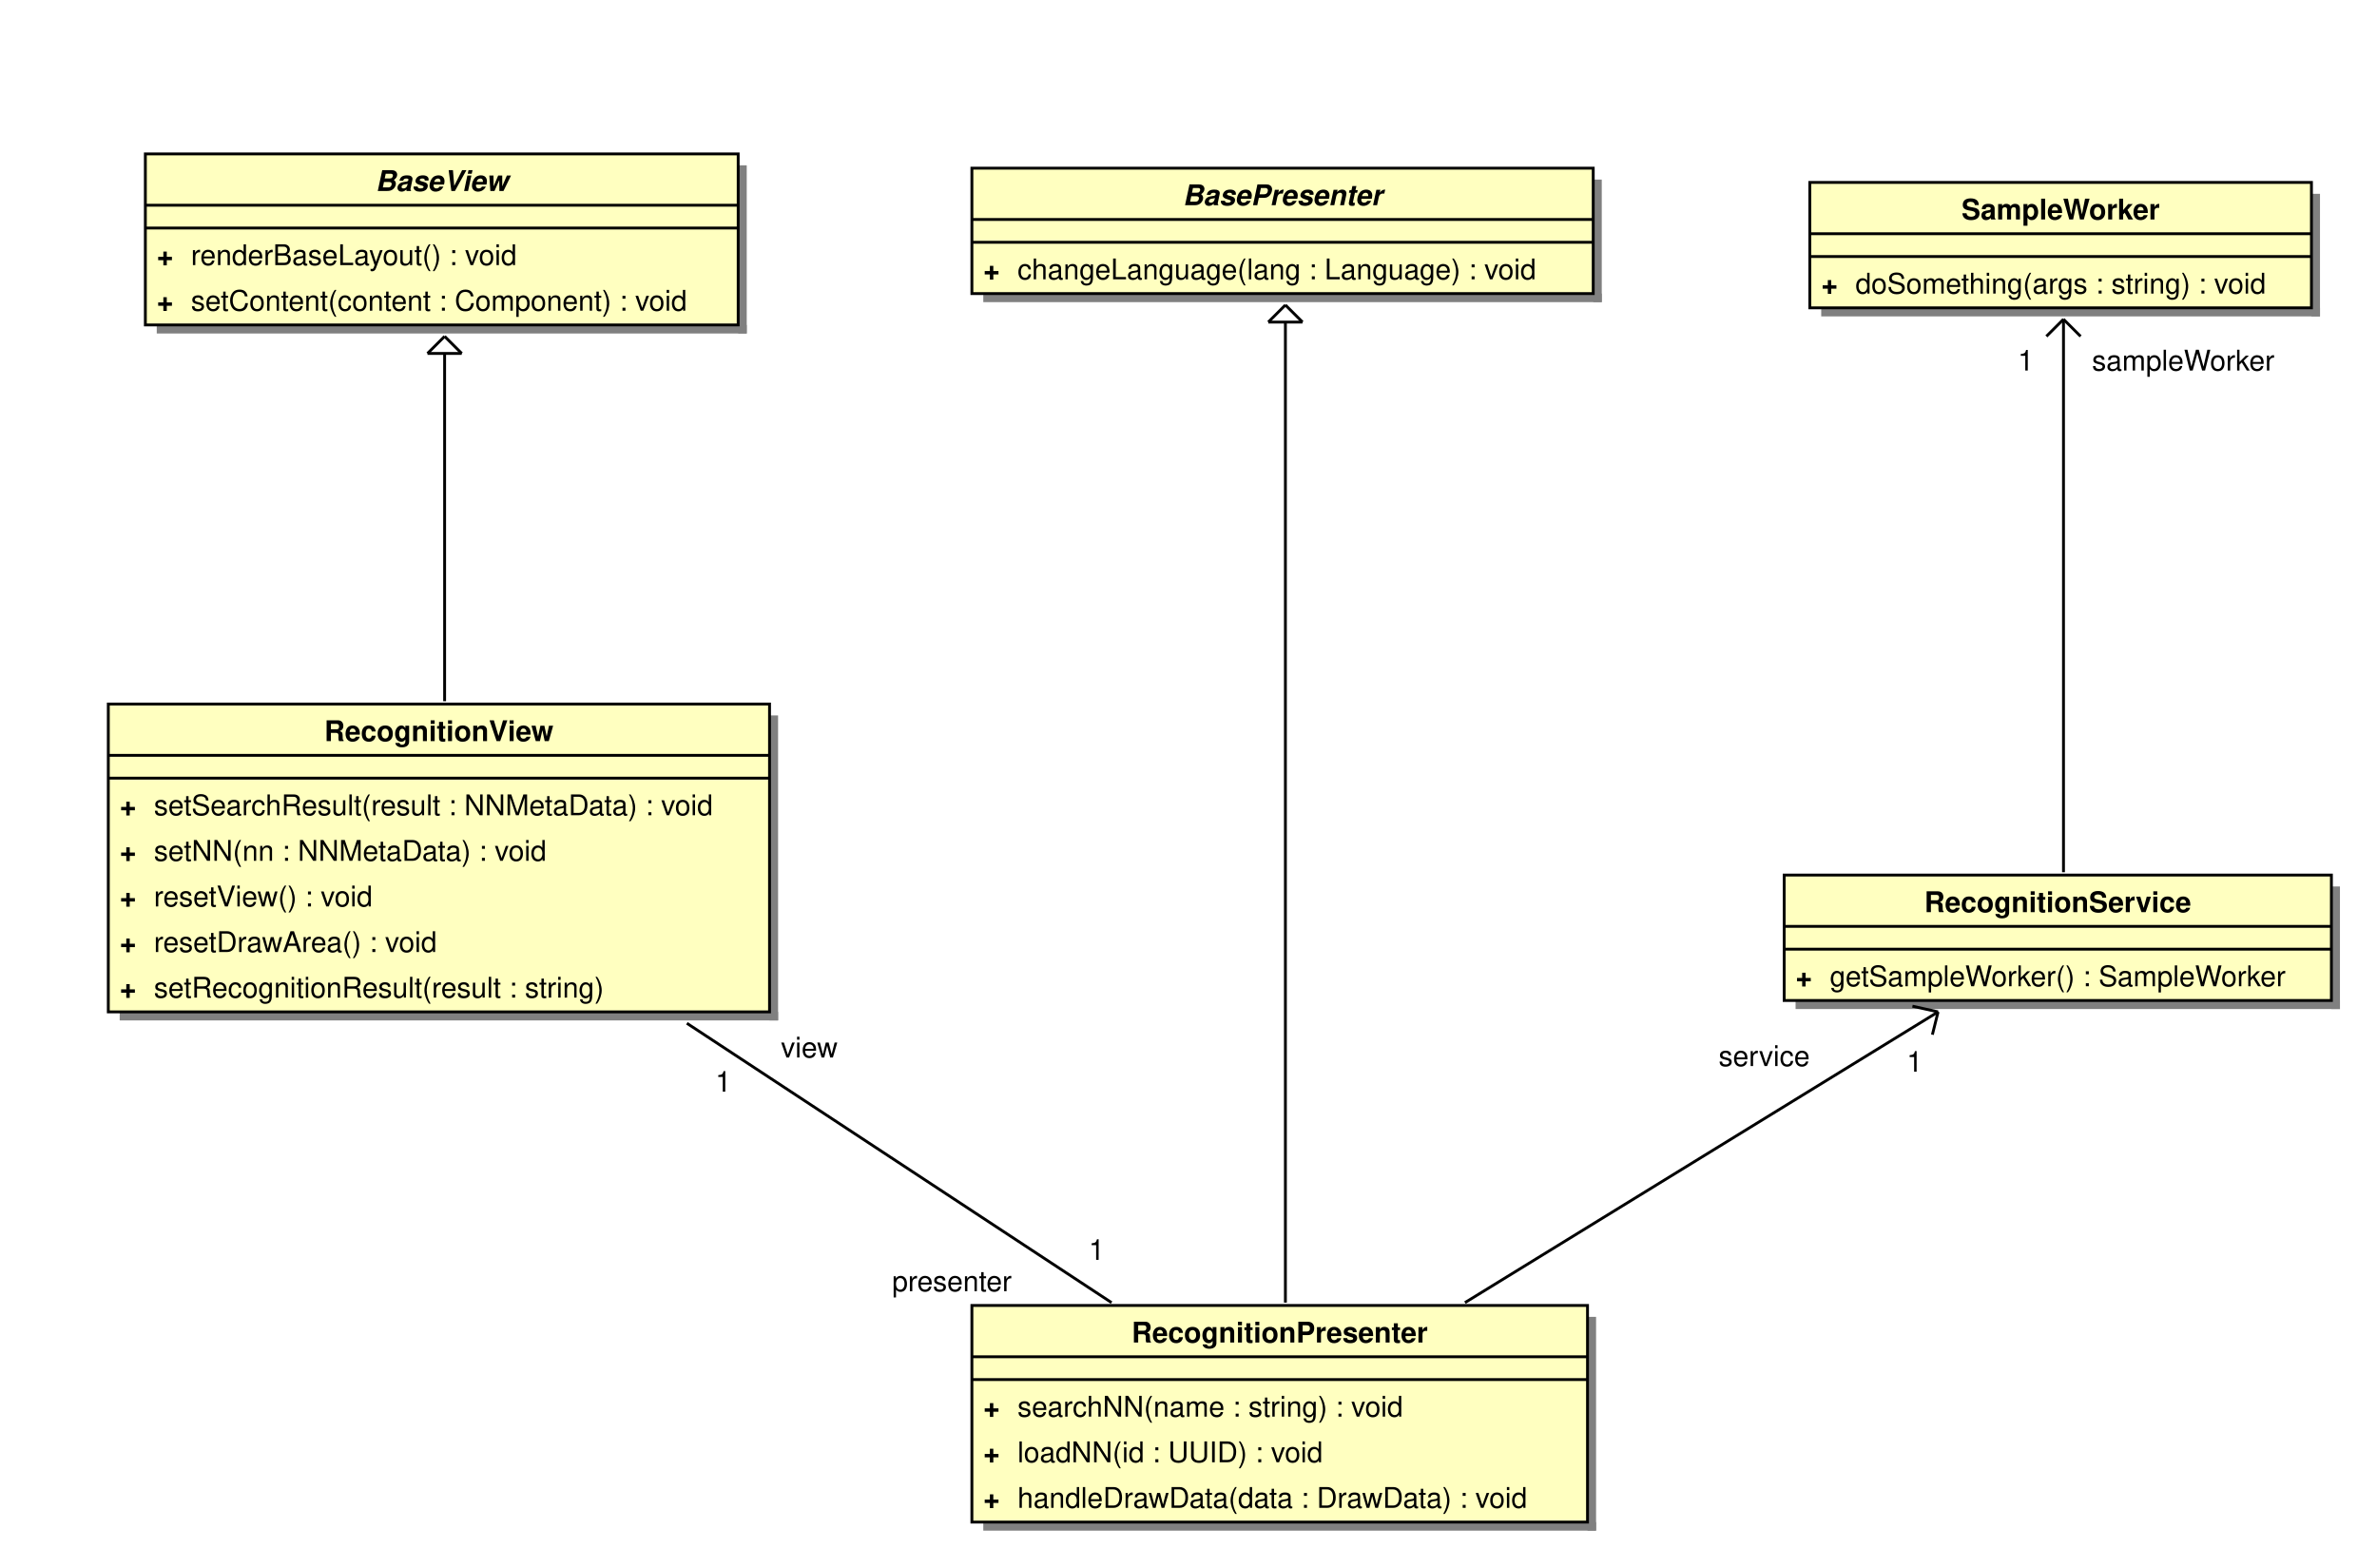
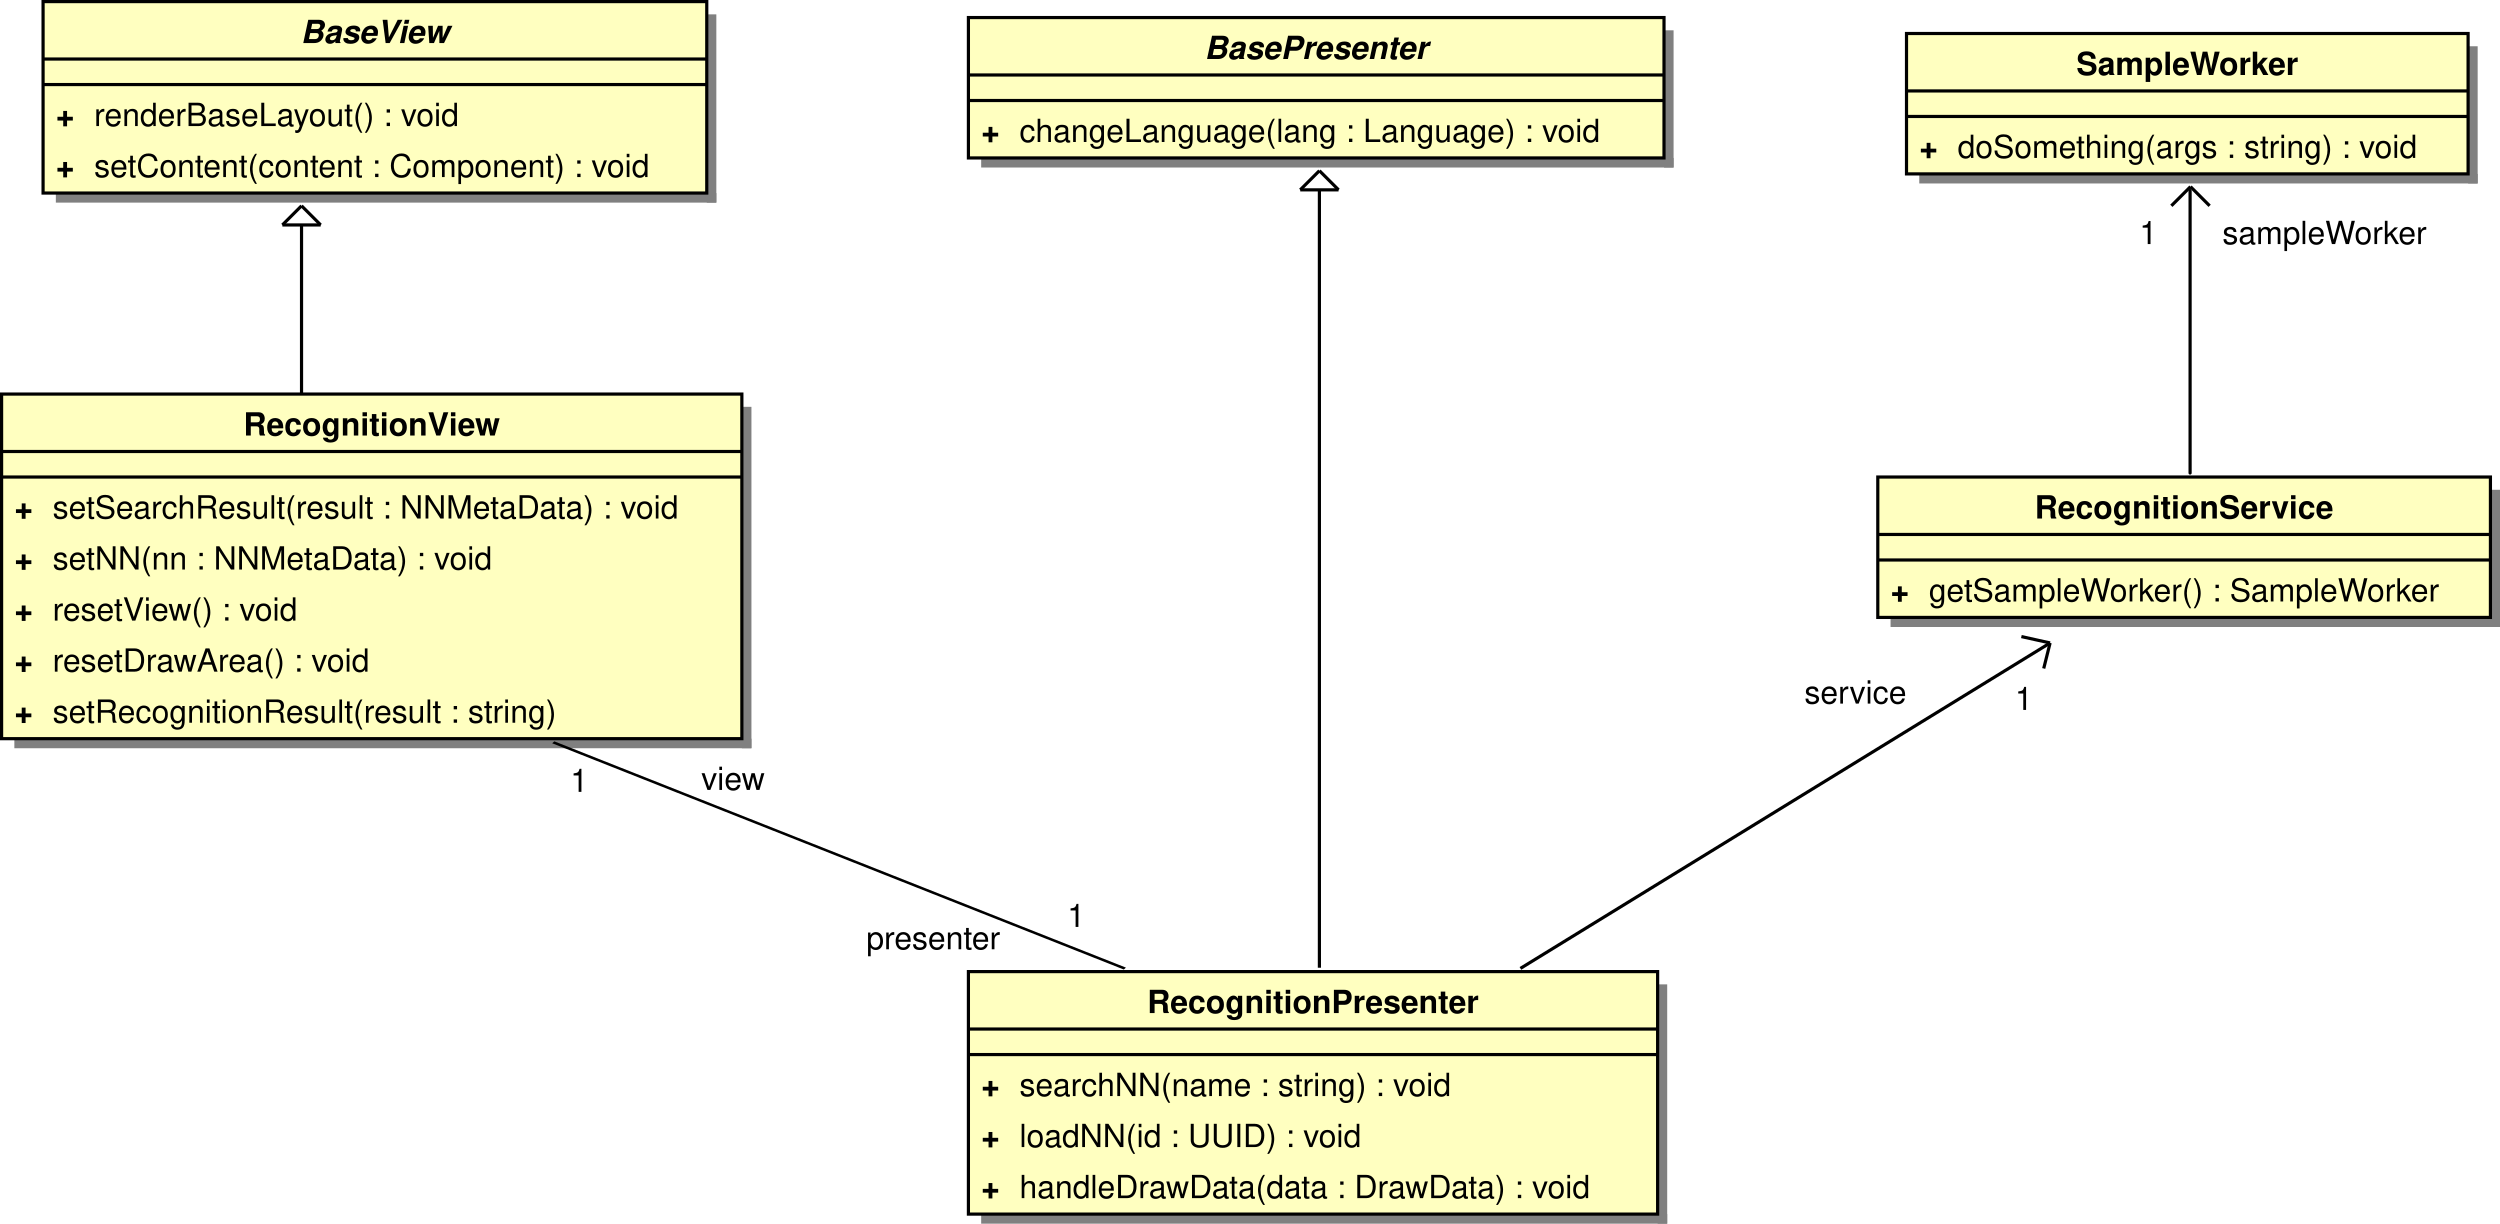
- <svg xmlns="http://www.w3.org/2000/svg" width="834" height="550" version="1.1">
-   <g>
-     <rect fill="#808080" stroke="none" stroke-opacity="1" x="259" y="58" width="3" height="59" />
-     <rect fill="#808080" stroke="none" stroke-opacity="1" x="55" y="114" width="207" height="3" />
-     <rect fill="#ffffc0" stroke="black" stroke-width="1" stroke-opacity="1" x="51" y="54" width="208" height="60" />
-     <text font-family="Helvetica" font-size="10" fill="#000000" xml:space="preserve" font-weight="bold" font-style="italic" text-anchor="middle" x="155" y="67">BaseView</text>
-     <line stroke="black" stroke-opacity="1" x1="51" y1="72" x2="259" y2="72" />
-     <line stroke="black" stroke-opacity="1" x1="51" y1="80" x2="259" y2="80" />
-     <text font-family="Helvetica" font-size="10" fill="#000000" xml:space="preserve" font-weight="bold" x="55" y="93">+</text>
-     <text font-family="Helvetica" font-size="10" fill="#000000" xml:space="preserve" x="67" y="93">renderBaseLayout() : void</text>
-     <text font-family="Helvetica" font-size="10" fill="#000000" xml:space="preserve" font-weight="bold" x="55" y="109">+</text>
-     <text font-family="Helvetica" font-size="10" fill="#000000" xml:space="preserve" x="67" y="109">setContent(content : Component) : void</text>
+ <svg xmlns="http://www.w3.org/2000/svg" width="783.5" height="383.5" version="1.1" id="svg2">
+   <defs id="defs214" />
+   <g id="g4" transform="translate(-37.5,-53.5)">
+     <rect x="259" y="58" width="3" height="59" id="rect6" style="fill:#808080;stroke:none;stroke-opacity:1" />
+     <rect x="55" y="114" width="207" height="3" id="rect8" style="fill:#808080;stroke:none;stroke-opacity:1" />
+     <rect x="51" y="54" width="208" height="60" id="rect10" style="fill:#ffffc0;stroke:#000000;stroke-width:1;stroke-opacity:1" />
+     <text font-size="10" xml:space="preserve" font-weight="bold" font-style="italic" x="155" y="67" id="text12" style="font-style:italic;font-weight:bold;font-size:10px;font-family:Helvetica;text-anchor:middle;fill:#000000">BaseView</text>
+     <line x1="51" y1="72" x2="259" y2="72" id="line14" style="stroke:#000000;stroke-opacity:1" />
+     <line x1="51" y1="80" x2="259" y2="80" id="line16" style="stroke:#000000;stroke-opacity:1" />
+     <text font-size="10" xml:space="preserve" font-weight="bold" x="55" y="93" id="text18" style="font-weight:bold;font-size:10px;font-family:Helvetica;fill:#000000">+</text>
+     <text font-size="10" xml:space="preserve" x="67" y="93" id="text20" style="font-size:10px;font-family:Helvetica;fill:#000000">renderBaseLayout() : void</text>
+     <text font-size="10" xml:space="preserve" font-weight="bold" x="55" y="109" id="text22" style="font-weight:bold;font-size:10px;font-family:Helvetica;fill:#000000">+</text>
+     <text font-size="10" xml:space="preserve" x="67" y="109" id="text24" style="font-size:10px;font-family:Helvetica;fill:#000000">setContent(content : Component) : void</text>
  </g>
-   <g>
-     <rect fill="#808080" stroke="none" stroke-opacity="1" x="559" y="63" width="3" height="43" />
-     <rect fill="#808080" stroke="none" stroke-opacity="1" x="345" y="103" width="217" height="3" />
-     <rect fill="#ffffc0" stroke="black" stroke-width="1" stroke-opacity="1" x="341" y="59" width="218" height="44" />
-     <text font-family="Helvetica" font-size="10" fill="#000000" xml:space="preserve" font-weight="bold" font-style="italic" text-anchor="middle" x="450" y="72">BasePresenter</text>
-     <line stroke="black" stroke-opacity="1" x1="341" y1="77" x2="559" y2="77" />
-     <line stroke="black" stroke-opacity="1" x1="341" y1="85" x2="559" y2="85" />
-     <text font-family="Helvetica" font-size="10" fill="#000000" xml:space="preserve" font-weight="bold" x="345" y="98">+</text>
-     <text font-family="Helvetica" font-size="10" fill="#000000" xml:space="preserve" x="357" y="98">changeLanguage(lang : Language) : void</text>
+   <g id="g26" transform="translate(-37.5,-53.5)">
+     <rect x="559" y="63" width="3" height="43" id="rect28" style="fill:#808080;stroke:none;stroke-opacity:1" />
+     <rect x="345" y="103" width="217" height="3" id="rect30" style="fill:#808080;stroke:none;stroke-opacity:1" />
+     <rect x="341" y="59" width="218" height="44" id="rect32" style="fill:#ffffc0;stroke:#000000;stroke-width:1;stroke-opacity:1" />
+     <text font-size="10" xml:space="preserve" font-weight="bold" font-style="italic" x="450" y="72" id="text34" style="font-style:italic;font-weight:bold;font-size:10px;font-family:Helvetica;text-anchor:middle;fill:#000000">BasePresenter</text>
+     <line x1="341" y1="77" x2="559" y2="77" id="line36" style="stroke:#000000;stroke-opacity:1" />
+     <line x1="341" y1="85" x2="559" y2="85" id="line38" style="stroke:#000000;stroke-opacity:1" />
+     <text font-size="10" xml:space="preserve" font-weight="bold" x="345" y="98" id="text40" style="font-weight:bold;font-size:10px;font-family:Helvetica;fill:#000000">+</text>
+     <text font-size="10" xml:space="preserve" x="357" y="98" id="text42" style="font-size:10px;font-family:Helvetica;fill:#000000">changeLanguage(lang : Language) : void</text>
  </g>
-   <g>
-     <rect fill="#808080" stroke="none" stroke-opacity="1" x="270" y="251" width="3" height="107" />
-     <rect fill="#808080" stroke="none" stroke-opacity="1" x="42" y="355" width="231" height="3" />
-     <rect fill="#ffffc0" stroke="black" stroke-width="1" stroke-opacity="1" x="38" y="247" width="232" height="108" />
-     <text font-family="Helvetica" font-size="10" fill="#000000" xml:space="preserve" font-weight="bold" text-anchor="middle" x="154" y="260">RecognitionView</text>
-     <line stroke="black" stroke-opacity="1" x1="38" y1="265" x2="270" y2="265" />
-     <line stroke="black" stroke-opacity="1" x1="38" y1="273" x2="270" y2="273" />
-     <text font-family="Helvetica" font-size="10" fill="#000000" xml:space="preserve" font-weight="bold" x="42" y="286">+</text>
-     <text font-family="Helvetica" font-size="10" fill="#000000" xml:space="preserve" x="54" y="286">setSearchResult(result : NNMetaData) : void</text>
-     <text font-family="Helvetica" font-size="10" fill="#000000" xml:space="preserve" font-weight="bold" x="42" y="302">+</text>
-     <text font-family="Helvetica" font-size="10" fill="#000000" xml:space="preserve" x="54" y="302">setNN(nn : NNMetaData) : void</text>
-     <text font-family="Helvetica" font-size="10" fill="#000000" xml:space="preserve" font-weight="bold" x="42" y="318">+</text>
-     <text font-family="Helvetica" font-size="10" fill="#000000" xml:space="preserve" x="54" y="318">resetView() : void</text>
-     <text font-family="Helvetica" font-size="10" fill="#000000" xml:space="preserve" font-weight="bold" x="42" y="334">+</text>
-     <text font-family="Helvetica" font-size="10" fill="#000000" xml:space="preserve" x="54" y="334">resetDrawArea() : void</text>
-     <text font-family="Helvetica" font-size="10" fill="#000000" xml:space="preserve" font-weight="bold" x="42" y="350">+</text>
-     <text font-family="Helvetica" font-size="10" fill="#000000" xml:space="preserve" x="54" y="350">setRecognitionResult(result : string)</text>
+   <g id="g44" transform="translate(-37.5,-123.5)">
+     <rect x="270" y="251" width="3" height="107" id="rect46" style="fill:#808080;stroke:none;stroke-opacity:1" />
+     <rect x="42" y="355" width="231" height="3" id="rect48" style="fill:#808080;stroke:none;stroke-opacity:1" />
+     <rect x="38" y="247" width="232" height="108" id="rect50" style="fill:#ffffc0;stroke:#000000;stroke-width:1;stroke-opacity:1" />
+     <text font-size="10" xml:space="preserve" font-weight="bold" x="154" y="260" id="text52" style="font-weight:bold;font-size:10px;font-family:Helvetica;text-anchor:middle;fill:#000000">RecognitionView</text>
+     <line x1="38" y1="265" x2="270" y2="265" id="line54" style="stroke:#000000;stroke-opacity:1" />
+     <line x1="38" y1="273" x2="270" y2="273" id="line56" style="stroke:#000000;stroke-opacity:1" />
+     <text font-size="10" xml:space="preserve" font-weight="bold" x="42" y="286" id="text58" style="font-weight:bold;font-size:10px;font-family:Helvetica;fill:#000000">+</text>
+     <text font-size="10" xml:space="preserve" x="54" y="286" id="text60" style="font-size:10px;font-family:Helvetica;fill:#000000">setSearchResult(result : NNMetaData) : void</text>
+     <text font-size="10" xml:space="preserve" font-weight="bold" x="42" y="302" id="text62" style="font-weight:bold;font-size:10px;font-family:Helvetica;fill:#000000">+</text>
+     <text font-size="10" xml:space="preserve" x="54" y="302" id="text64" style="font-size:10px;font-family:Helvetica;fill:#000000">setNN(nn : NNMetaData) : void</text>
+     <text font-size="10" xml:space="preserve" font-weight="bold" x="42" y="318" id="text66" style="font-weight:bold;font-size:10px;font-family:Helvetica;fill:#000000">+</text>
+     <text font-size="10" xml:space="preserve" x="54" y="318" id="text68" style="font-size:10px;font-family:Helvetica;fill:#000000">resetView() : void</text>
+     <text font-size="10" xml:space="preserve" font-weight="bold" x="42" y="334" id="text70" style="font-weight:bold;font-size:10px;font-family:Helvetica;fill:#000000">+</text>
+     <text font-size="10" xml:space="preserve" x="54" y="334" id="text72" style="font-size:10px;font-family:Helvetica;fill:#000000">resetDrawArea() : void</text>
+     <text font-size="10" xml:space="preserve" font-weight="bold" x="42" y="350" id="text74" style="font-weight:bold;font-size:10px;font-family:Helvetica;fill:#000000">+</text>
+     <text font-size="10" xml:space="preserve" x="54" y="350" id="text76" style="font-size:10px;font-family:Helvetica;fill:#000000">setRecognitionResult(result : string)</text>
  </g>
-   <g>
-     <rect fill="#808080" stroke="none" stroke-opacity="1" x="557" y="462" width="3" height="75" />
-     <rect fill="#808080" stroke="none" stroke-opacity="1" x="345" y="534" width="215" height="3" />
-     <rect fill="#ffffc0" stroke="black" stroke-width="1" stroke-opacity="1" x="341" y="458" width="216" height="76" />
-     <text font-family="Helvetica" font-size="10" fill="#000000" xml:space="preserve" font-weight="bold" text-anchor="middle" x="449" y="471">RecognitionPresenter</text>
-     <line stroke="black" stroke-opacity="1" x1="341" y1="476" x2="557" y2="476" />
-     <line stroke="black" stroke-opacity="1" x1="341" y1="484" x2="557" y2="484" />
-     <text font-family="Helvetica" font-size="10" fill="#000000" xml:space="preserve" font-weight="bold" x="345" y="497">+</text>
-     <text font-family="Helvetica" font-size="10" fill="#000000" xml:space="preserve" x="357" y="497">searchNN(name : string) : void</text>
-     <text font-family="Helvetica" font-size="10" fill="#000000" xml:space="preserve" font-weight="bold" x="345" y="513">+</text>
-     <text font-family="Helvetica" font-size="10" fill="#000000" xml:space="preserve" x="357" y="513">loadNN(id : UUID) : void</text>
-     <text font-family="Helvetica" font-size="10" fill="#000000" xml:space="preserve" font-weight="bold" x="345" y="529">+</text>
-     <text font-family="Helvetica" font-size="10" fill="#000000" xml:space="preserve" x="357" y="529">handleDrawData(data : DrawData) : void</text>
+   <g id="g78" transform="translate(-37.5,-153.5)">
+     <rect x="557" y="462" width="3" height="75" id="rect80" style="fill:#808080;stroke:none;stroke-opacity:1" />
+     <rect x="345" y="534" width="215" height="3" id="rect82" style="fill:#808080;stroke:none;stroke-opacity:1" />
+     <rect x="341" y="458" width="216" height="76" id="rect84" style="fill:#ffffc0;stroke:#000000;stroke-width:1;stroke-opacity:1" />
+     <text font-size="10" xml:space="preserve" font-weight="bold" x="449" y="471" id="text86" style="font-weight:bold;font-size:10px;font-family:Helvetica;text-anchor:middle;fill:#000000">RecognitionPresenter</text>
+     <line x1="341" y1="476" x2="557" y2="476" id="line88" style="stroke:#000000;stroke-opacity:1" />
+     <line x1="341" y1="484" x2="557" y2="484" id="line90" style="stroke:#000000;stroke-opacity:1" />
+     <text font-size="10" xml:space="preserve" font-weight="bold" x="345" y="497" id="text92" style="font-weight:bold;font-size:10px;font-family:Helvetica;fill:#000000">+</text>
+     <text font-size="10" xml:space="preserve" x="357" y="497" id="text94" style="font-size:10px;font-family:Helvetica;fill:#000000">searchNN(name : string) : void</text>
+     <text font-size="10" xml:space="preserve" font-weight="bold" x="345" y="513" id="text96" style="font-weight:bold;font-size:10px;font-family:Helvetica;fill:#000000">+</text>
+     <text font-size="10" xml:space="preserve" x="357" y="513" id="text98" style="font-size:10px;font-family:Helvetica;fill:#000000">loadNN(id : UUID) : void</text>
+     <text font-size="10" xml:space="preserve" font-weight="bold" x="345" y="529" id="text100" style="font-weight:bold;font-size:10px;font-family:Helvetica;fill:#000000">+</text>
+     <text font-size="10" xml:space="preserve" x="357" y="529" id="text102" style="font-size:10px;font-family:Helvetica;fill:#000000">handleDrawData(data : DrawData) : void</text>
  </g>
-   <g>
-     <rect fill="#808080" stroke="none" stroke-opacity="1" x="818" y="311" width="3" height="43" />
-     <rect fill="#808080" stroke="none" stroke-opacity="1" x="630" y="351" width="191" height="3" />
-     <rect fill="#ffffc0" stroke="black" stroke-width="1" stroke-opacity="1" x="626" y="307" width="192" height="44" />
-     <text font-family="Helvetica" font-size="10" fill="#000000" xml:space="preserve" font-weight="bold" text-anchor="middle" x="722" y="320">RecognitionService</text>
-     <line stroke="black" stroke-opacity="1" x1="626" y1="325" x2="818" y2="325" />
-     <line stroke="black" stroke-opacity="1" x1="626" y1="333" x2="818" y2="333" />
-     <text font-family="Helvetica" font-size="10" fill="#000000" xml:space="preserve" font-weight="bold" x="630" y="346">+</text>
-     <text font-family="Helvetica" font-size="10" fill="#000000" xml:space="preserve" x="642" y="346">getSampleWorker() : SampleWorker</text>
+   <g id="g104" transform="translate(-37.5,-157.5)">
+     <rect x="818" y="311" width="3" height="43" id="rect106" style="fill:#808080;stroke:none;stroke-opacity:1" />
+     <rect x="630" y="351" width="191" height="3" id="rect108" style="fill:#808080;stroke:none;stroke-opacity:1" />
+     <rect x="626" y="307" width="192" height="44" id="rect110" style="fill:#ffffc0;stroke:#000000;stroke-width:1;stroke-opacity:1" />
+     <text font-size="10" xml:space="preserve" font-weight="bold" x="722" y="320" id="text112" style="font-weight:bold;font-size:10px;font-family:Helvetica;text-anchor:middle;fill:#000000">RecognitionService</text>
+     <line x1="626" y1="325" x2="818" y2="325" id="line114" style="stroke:#000000;stroke-opacity:1" />
+     <line x1="626" y1="333" x2="818" y2="333" id="line116" style="stroke:#000000;stroke-opacity:1" />
+     <text font-size="10" xml:space="preserve" font-weight="bold" x="630" y="346" id="text118" style="font-weight:bold;font-size:10px;font-family:Helvetica;fill:#000000">+</text>
+     <text font-size="10" xml:space="preserve" x="642" y="346" id="text120" style="font-size:10px;font-family:Helvetica;fill:#000000">getSampleWorker() : SampleWorker</text>
  </g>
-   <g>
-     <rect fill="#808080" stroke="none" stroke-opacity="1" x="811" y="68" width="3" height="43" />
-     <rect fill="#808080" stroke="none" stroke-opacity="1" x="639" y="108" width="175" height="3" />
-     <rect fill="#ffffc0" stroke="black" stroke-width="1" stroke-opacity="1" x="635" y="64" width="176" height="44" />
-     <text font-family="Helvetica" font-size="10" fill="#000000" xml:space="preserve" font-weight="bold" text-anchor="middle" x="723" y="77">SampleWorker</text>
-     <line stroke="black" stroke-opacity="1" x1="635" y1="82" x2="811" y2="82" />
-     <line stroke="black" stroke-opacity="1" x1="635" y1="90" x2="811" y2="90" />
-     <text font-family="Helvetica" font-size="10" fill="#000000" xml:space="preserve" font-weight="bold" x="639" y="103">+</text>
-     <text font-family="Helvetica" font-size="10" fill="#000000" xml:space="preserve" x="651" y="103">doSomething(args : string) : void</text>
+   <g id="g122" transform="translate(-37.5,-53.5)">
+     <rect x="811" y="68" width="3" height="43" id="rect124" style="fill:#808080;stroke:none;stroke-opacity:1" />
+     <rect x="639" y="108" width="175" height="3" id="rect126" style="fill:#808080;stroke:none;stroke-opacity:1" />
+     <rect x="635" y="64" width="176" height="44" id="rect128" style="fill:#ffffc0;stroke:#000000;stroke-width:1;stroke-opacity:1" />
+     <text font-size="10" xml:space="preserve" font-weight="bold" x="723" y="77" id="text130" style="font-weight:bold;font-size:10px;font-family:Helvetica;text-anchor:middle;fill:#000000">SampleWorker</text>
+     <line x1="635" y1="82" x2="811" y2="82" id="line132" style="stroke:#000000;stroke-opacity:1" />
+     <line x1="635" y1="90" x2="811" y2="90" id="line134" style="stroke:#000000;stroke-opacity:1" />
+     <text font-size="10" xml:space="preserve" font-weight="bold" x="639" y="103" id="text136" style="font-weight:bold;font-size:10px;font-family:Helvetica;fill:#000000">+</text>
+     <text font-size="10" xml:space="preserve" x="651" y="103" id="text138" style="font-size:10px;font-family:Helvetica;fill:#000000">doSomething(args : string) : void</text>
  </g>
-   <g>
-     <line stroke="black" stroke-opacity="1" x1="451" y1="457" x2="451" y2="113" />
-     <line stroke="black" stroke-opacity="1" x1="451" y1="107" x2="445" y2="113" />
-     <line stroke="black" stroke-opacity="1" x1="451" y1="107" x2="457" y2="113" />
-     <line stroke="black" stroke-opacity="1" x1="445" y1="113" x2="457" y2="113" />
+   <g id="g140" transform="translate(-37.5,-53.5)">
+     <line x1="451" y1="356.788" x2="451" y2="113" id="line142" style="stroke:#000000;stroke-width:1;stroke-miterlimit:4;stroke-dasharray:none;stroke-opacity:1" />
+     <line x1="451" y1="107" x2="445" y2="113" id="line144" style="stroke:#000000;stroke-opacity:1" />
+     <line x1="451" y1="107" x2="457" y2="113" id="line146" style="stroke:#000000;stroke-opacity:1" />
+     <line x1="445" y1="113" x2="457" y2="113" id="line148" style="stroke:#000000;stroke-opacity:1" />
  </g>
-   <g>
-     <line stroke="black" stroke-opacity="1" x1="156" y1="246" x2="156" y2="124" />
-     <line stroke="black" stroke-opacity="1" x1="156" y1="118" x2="150" y2="124" />
-     <line stroke="black" stroke-opacity="1" x1="156" y1="118" x2="162" y2="124" />
-     <line stroke="black" stroke-opacity="1" x1="150" y1="124" x2="162" y2="124" />
+   <g id="g150" transform="translate(-61.5,-53.5)">
+     <line x1="156" y1="176.959" x2="156" y2="124" id="line152" style="stroke:#000000;stroke-width:1;stroke-miterlimit:4;stroke-dasharray:none;stroke-opacity:1" />
+     <line x1="156" y1="118" x2="150" y2="124" id="line154" style="stroke:#000000;stroke-opacity:1" />
+     <line x1="156" y1="118" x2="162" y2="124" id="line156" style="stroke:#000000;stroke-opacity:1" />
+     <line x1="150" y1="124" x2="162" y2="124" id="line158" style="stroke:#000000;stroke-opacity:1" />
+     <line x1="747.875" y1="201.738" x2="747.875" y2="113.22" id="line152-3" style="stroke:#000000;stroke-width:1;stroke-linecap:round;stroke-miterlimit:4;stroke-dasharray:none;stroke-opacity:1" />
  </g>
-   <g>
-     <line stroke="black" stroke-opacity="1" x1="680" y1="355" x2="671" y2="353" />
-     <line stroke="black" stroke-opacity="1" x1="680" y1="355" x2="678" y2="363" />
-     <line stroke="black" stroke-opacity="1" x1="514" y1="457" x2="680" y2="355" />
+   <g id="g160" transform="translate(-37.5,-153.5)">
+     <line x1="680" y1="355" x2="671" y2="353" id="line162" style="stroke:#000000;stroke-opacity:1" />
+     <line x1="680" y1="355" x2="678" y2="363" id="line164" style="stroke:#000000;stroke-opacity:1" />
+     <line x1="514" y1="457" x2="680" y2="355" id="line166" style="stroke:#000000;stroke-opacity:1" />
  </g>
-   <g>
-     <line stroke="black" stroke-opacity="1" x1="241" y1="359" x2="390" y2="457" />
+   <g id="g168" transform="matrix(1.202265,0,0,0.7235816,-116.3518,-27.12595)">
+     <line x1="241" y1="359" x2="390" y2="457" id="line170" style="stroke:#000000;stroke-opacity:1" />
  </g>
-   <g>
-     <line stroke="black" stroke-opacity="1" x1="724" y1="112" x2="718" y2="118" />
-     <line stroke="black" stroke-opacity="1" x1="724" y1="112" x2="730" y2="118" />
-     <line stroke="black" stroke-opacity="1" x1="724" y1="306" x2="724" y2="112" />
+   <g id="g172" transform="translate(-37.5,-53.5)">
+     <line x1="724" y1="112" x2="718" y2="118" id="line174" style="stroke:#000000;stroke-opacity:1" />
+     <line x1="724" y1="112" x2="730" y2="118" id="line176" style="stroke:#000000;stroke-opacity:1" />
  </g>
-   <g>
-     <text font-family="Helvetica" font-size="10" fill="#000000" xml:space="preserve" x="382" y="442">1</text>
+   <g id="g180" transform="translate(-47.5,-151.5)">
+     <text font-size="10" xml:space="preserve" x="382" y="442" id="text182" style="font-size:10px;font-family:Helvetica;fill:#000000">1</text>
  </g>
-   <g>
-     <text font-family="Helvetica" font-size="10" fill="#000000" xml:space="preserve" x="603" y="374">service</text>
+   <g id="g184" transform="translate(-37.5,-153.5)">
+     <text font-size="10" xml:space="preserve" x="603" y="374" id="text186" style="font-size:10px;font-family:Helvetica;fill:#000000">service</text>
  </g>
-   <g>
-     <text font-family="Helvetica" font-size="10" fill="#000000" xml:space="preserve" x="274" y="371">view</text>
+   <g id="g188" transform="translate(-54.21878,-123.4386)">
+     <text font-size="10" xml:space="preserve" x="274" y="371" id="text190" style="font-size:10px;font-family:Helvetica;fill:#000000">view</text>
  </g>
-   <g>
-     <text font-family="Helvetica" font-size="10" fill="#000000" xml:space="preserve" x="669" y="376">1</text>
+   <g id="g192" transform="translate(-37.5,-153.5)">
+     <text font-size="10" xml:space="preserve" x="669" y="376" id="text194" style="font-size:10px;font-family:Helvetica;fill:#000000">1</text>
  </g>
-   <g>
-     <text font-family="Helvetica" font-size="10" fill="#000000" xml:space="preserve" x="313" y="453">presenter</text>
+   <g id="g196" transform="translate(-41.5,-155.5)">
+     <text font-size="10" xml:space="preserve" x="313" y="453" id="text198" style="font-size:10px;font-family:Helvetica;fill:#000000">presenter</text>
  </g>
-   <g>
-     <text font-family="Helvetica" font-size="10" fill="#000000" xml:space="preserve" x="251" y="383">1</text>
+   <g id="g200" transform="translate(-72.25154,-134.8195)">
+     <text font-size="10" xml:space="preserve" x="251" y="383" id="text202" style="font-size:10px;font-family:Helvetica;fill:#000000">1</text>
  </g>
-   <g>
-     <text font-family="Helvetica" font-size="10" fill="#000000" xml:space="preserve" x="734" y="130">sampleWorker</text>
+   <g id="g204" transform="translate(-37.5,-53.5)">
+     <text font-size="10" xml:space="preserve" x="734" y="130" id="text206" style="font-size:10px;font-family:Helvetica;fill:#000000">sampleWorker</text>
  </g>
-   <g>
-     <text font-family="Helvetica" font-size="10" fill="#000000" xml:space="preserve" x="708" y="130">1</text>
+   <g id="g208" transform="translate(-37.5,-53.5)">
+     <text font-size="10" xml:space="preserve" x="708" y="130" id="text210" style="font-size:10px;font-family:Helvetica;fill:#000000">1</text>
  </g>
</svg>
